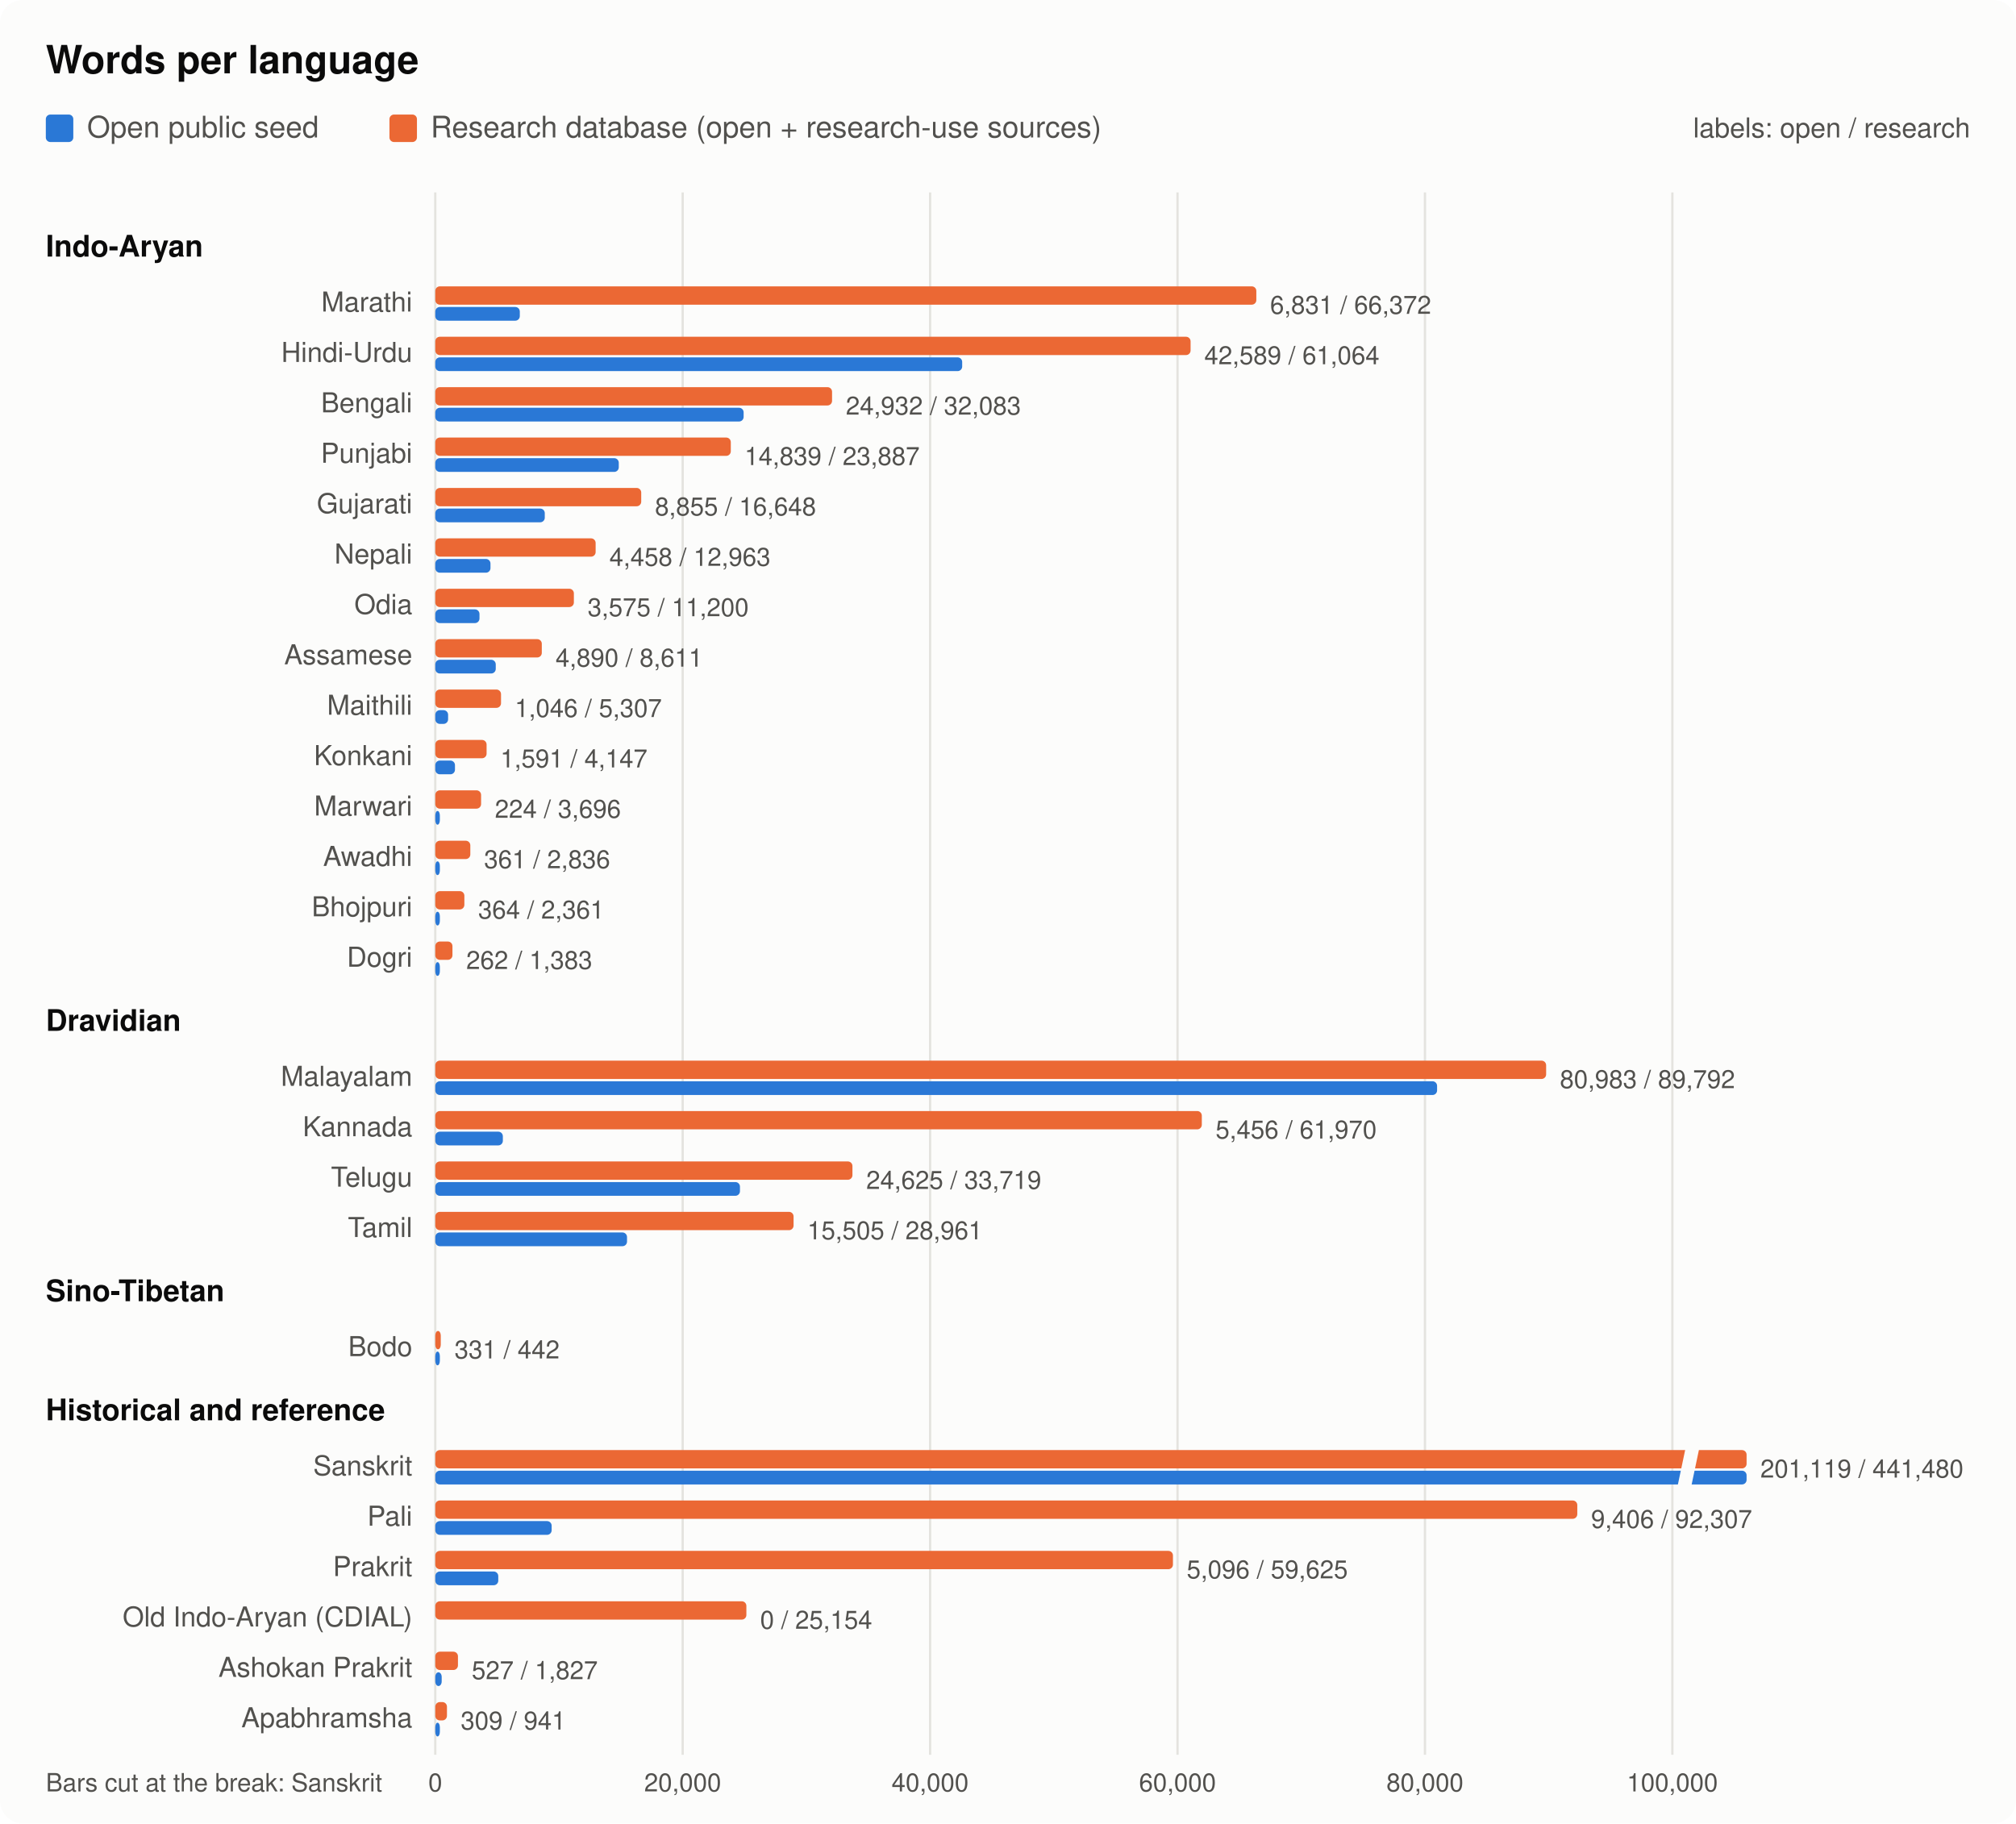
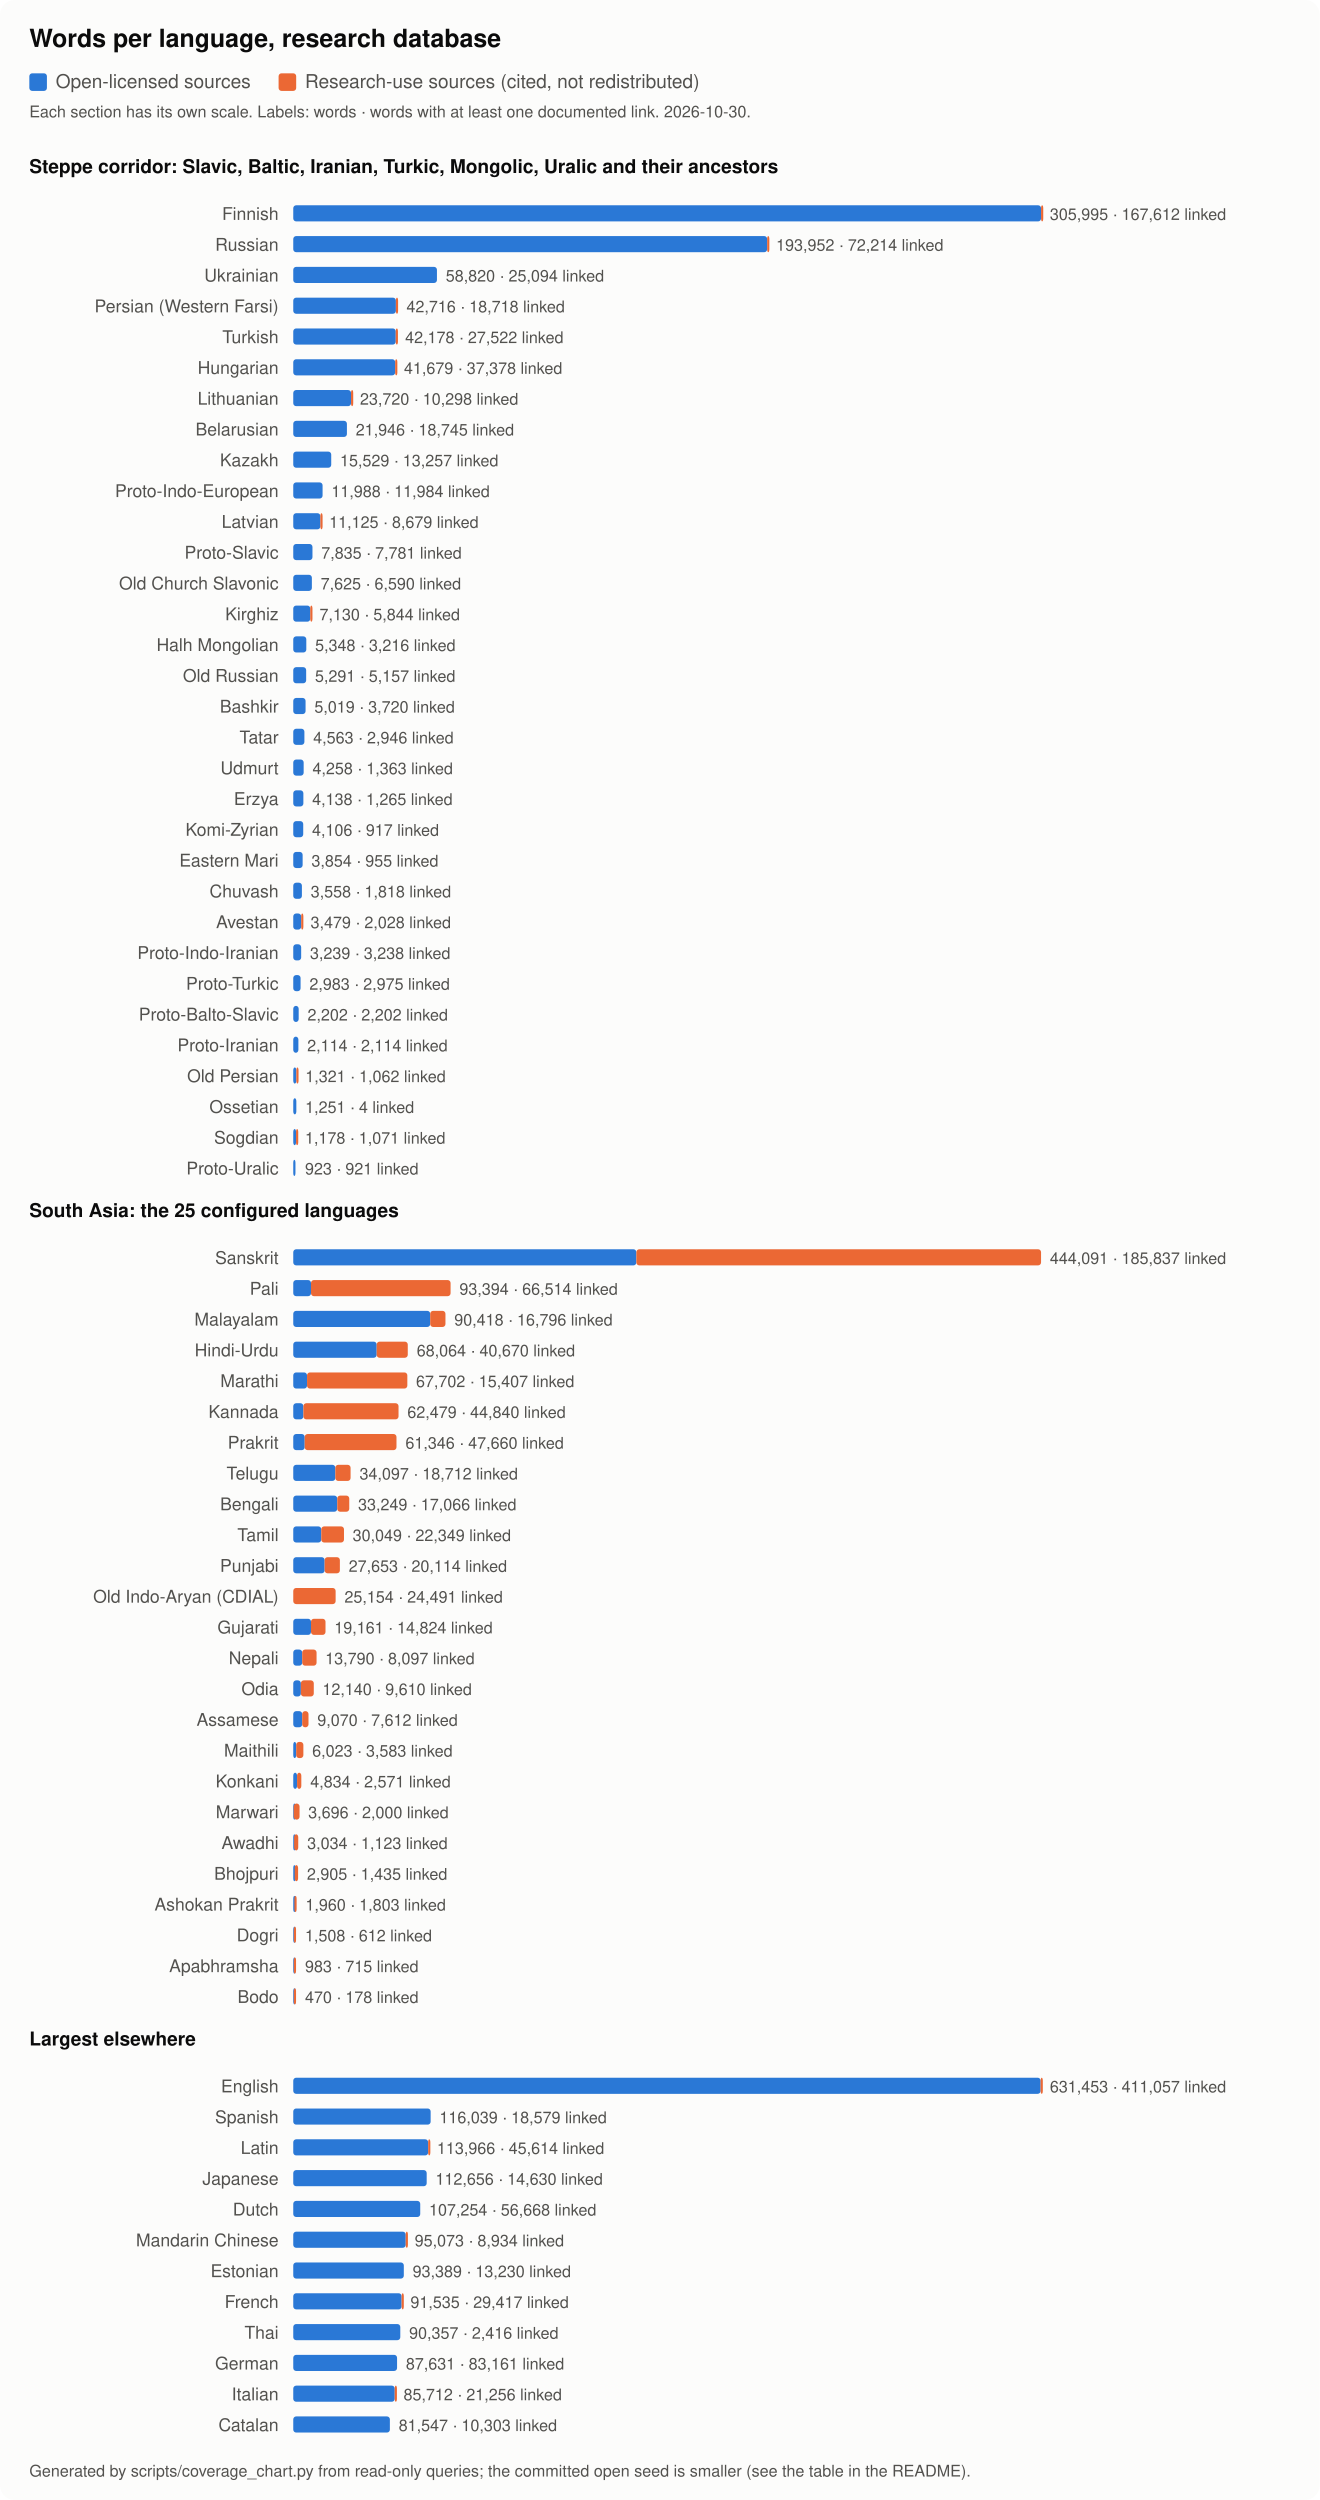
- <svg xmlns="http://www.w3.org/2000/svg" width="880" height="796" viewBox="0 0 880 796" font-family="-apple-system,BlinkMacSystemFont,Segoe UI,Helvetica,Arial,sans-serif" role="img" aria-labelledby="t d">
+ <svg xmlns="http://www.w3.org/2000/svg" width="900" height="1705" viewBox="0 0 900 1705" font-family="-apple-system,BlinkMacSystemFont,Segoe UI,Helvetica,Arial,sans-serif" role="img" aria-labelledby="t d">
  <style>
.bg{fill:#fcfcfb}.t1{fill:#0b0b0b}.t2{fill:#52514e}.grid{stroke:#e4e3df}.open{fill:#2a78d6}.res{fill:#eb6834}
@media (prefers-color-scheme: dark){.bg{fill:#1a1a19}.t1{fill:#f0efec}.t2{fill:#c3c2b7}.grid{stroke:#3a3936}.open{fill:#3987e5}.res{fill:#d95926}}
</style>
-   <rect class="bg" width="880" height="796" rx="10" />
-   <text class="t1" x="20" y="32" font-size="17" font-weight="600">Words per language</text>
+   <rect class="bg" width="900" height="1705" rx="10" />
+   <text class="t1" x="20" y="32" font-size="17" font-weight="600">Words per language, research database</text>
  <rect class="open" x="20" y="50" width="12" height="12" rx="2" />
-   <text class="t2" x="38" y="60" font-size="13">Open public seed</text>
-   <rect class="res" x="170" y="50" width="12" height="12" rx="2" />
-   <text class="t2" x="188" y="60" font-size="13">Research database (open + research-use sources)</text>
-   <text class="t2" x="860" y="60" font-size="12" text-anchor="end">labels: open / research</text>
-   <line class="grid" x1="190.0" x2="190.0" y1="84" y2="766" stroke-width="1" />
-   <text class="t2" x="190.0" y="782" font-size="11" text-anchor="middle">0</text>
-   <line class="grid" x1="298.0" x2="298.0" y1="84" y2="766" stroke-width="1" />
-   <text class="t2" x="298.0" y="782" font-size="11" text-anchor="middle">20,000</text>
-   <line class="grid" x1="406.0" x2="406.0" y1="84" y2="766" stroke-width="1" />
-   <text class="t2" x="406.0" y="782" font-size="11" text-anchor="middle">40,000</text>
-   <line class="grid" x1="514.0" x2="514.0" y1="84" y2="766" stroke-width="1" />
-   <text class="t2" x="514.0" y="782" font-size="11" text-anchor="middle">60,000</text>
-   <line class="grid" x1="622.0" x2="622.0" y1="84" y2="766" stroke-width="1" />
-   <text class="t2" x="622.0" y="782" font-size="11" text-anchor="middle">80,000</text>
-   <line class="grid" x1="730.0" x2="730.0" y1="84" y2="766" stroke-width="1" />
-   <text class="t2" x="730.0" y="782" font-size="11" text-anchor="middle">100,000</text>
-   <text class="t1" x="20" y="112" font-size="13" font-weight="600">Indo-Aryan</text>
-   <text class="t2" x="180" y="136" font-size="12" text-anchor="end">Marathi</text>
-   <rect class="res" x="190" y="125" width="358.4" height="8" rx="2" />
-   <rect class="open" x="190" y="134" width="36.9" height="6" rx="2" />
-   <text class="t2" x="554.4" y="137" font-size="11">6,831 / 66,372</text>
-   <text class="t2" x="180" y="158" font-size="12" text-anchor="end">Hindi-Urdu</text>
-   <rect class="res" x="190" y="147" width="329.7" height="8" rx="2" />
-   <rect class="open" x="190" y="156" width="230.0" height="6" rx="2" />
-   <text class="t2" x="525.7" y="159" font-size="11">42,589 / 61,064</text>
-   <text class="t2" x="180" y="180" font-size="12" text-anchor="end">Bengali</text>
-   <rect class="res" x="190" y="169" width="173.2" height="8" rx="2" />
-   <rect class="open" x="190" y="178" width="134.6" height="6" rx="2" />
-   <text class="t2" x="369.2" y="181" font-size="11">24,932 / 32,083</text>
-   <text class="t2" x="180" y="202" font-size="12" text-anchor="end">Punjabi</text>
-   <rect class="res" x="190" y="191" width="129.0" height="8" rx="2" />
-   <rect class="open" x="190" y="200" width="80.1" height="6" rx="2" />
-   <text class="t2" x="325.0" y="203" font-size="11">14,839 / 23,887</text>
-   <text class="t2" x="180" y="224" font-size="12" text-anchor="end">Gujarati</text>
-   <rect class="res" x="190" y="213" width="89.9" height="8" rx="2" />
-   <rect class="open" x="190" y="222" width="47.8" height="6" rx="2" />
-   <text class="t2" x="285.9" y="225" font-size="11">8,855 / 16,648</text>
-   <text class="t2" x="180" y="246" font-size="12" text-anchor="end">Nepali</text>
-   <rect class="res" x="190" y="235" width="70.0" height="8" rx="2" />
-   <rect class="open" x="190" y="244" width="24.1" height="6" rx="2" />
-   <text class="t2" x="266.0" y="247" font-size="11">4,458 / 12,963</text>
-   <text class="t2" x="180" y="268" font-size="12" text-anchor="end">Odia</text>
-   <rect class="res" x="190" y="257" width="60.5" height="8" rx="2" />
-   <rect class="open" x="190" y="266" width="19.3" height="6" rx="2" />
-   <text class="t2" x="256.5" y="269" font-size="11">3,575 / 11,200</text>
-   <text class="t2" x="180" y="290" font-size="12" text-anchor="end">Assamese</text>
-   <rect class="res" x="190" y="279" width="46.5" height="8" rx="2" />
-   <rect class="open" x="190" y="288" width="26.4" height="6" rx="2" />
-   <text class="t2" x="242.5" y="291" font-size="11">4,890 / 8,611</text>
-   <text class="t2" x="180" y="312" font-size="12" text-anchor="end">Maithili</text>
-   <rect class="res" x="190" y="301" width="28.7" height="8" rx="2" />
-   <rect class="open" x="190" y="310" width="5.6" height="6" rx="2" />
-   <text class="t2" x="224.7" y="313" font-size="11">1,046 / 5,307</text>
-   <text class="t2" x="180" y="334" font-size="12" text-anchor="end">Konkani</text>
-   <rect class="res" x="190" y="323" width="22.4" height="8" rx="2" />
-   <rect class="open" x="190" y="332" width="8.6" height="6" rx="2" />
-   <text class="t2" x="218.4" y="335" font-size="11">1,591 / 4,147</text>
-   <text class="t2" x="180" y="356" font-size="12" text-anchor="end">Marwari</text>
-   <rect class="res" x="190" y="345" width="20.0" height="8" rx="2" />
-   <rect class="open" x="190" y="354" width="2.0" height="6" rx="2" />
-   <text class="t2" x="216.0" y="357" font-size="11">224 / 3,696</text>
-   <text class="t2" x="180" y="378" font-size="12" text-anchor="end">Awadhi</text>
-   <rect class="res" x="190" y="367" width="15.3" height="8" rx="2" />
-   <rect class="open" x="190" y="376" width="2.0" height="6" rx="2" />
-   <text class="t2" x="211.3" y="379" font-size="11">361 / 2,836</text>
-   <text class="t2" x="180" y="400" font-size="12" text-anchor="end">Bhojpuri</text>
-   <rect class="res" x="190" y="389" width="12.7" height="8" rx="2" />
-   <rect class="open" x="190" y="398" width="2.0" height="6" rx="2" />
-   <text class="t2" x="208.7" y="401" font-size="11">364 / 2,361</text>
-   <text class="t2" x="180" y="422" font-size="12" text-anchor="end">Dogri</text>
-   <rect class="res" x="190" y="411" width="7.5" height="8" rx="2" />
-   <rect class="open" x="190" y="420" width="2.0" height="6" rx="2" />
-   <text class="t2" x="203.5" y="423" font-size="11">262 / 1,383</text>
-   <text class="t1" x="20" y="450" font-size="13" font-weight="600">Dravidian</text>
-   <text class="t2" x="180" y="474" font-size="12" text-anchor="end">Malayalam</text>
-   <rect class="res" x="190" y="463" width="484.9" height="8" rx="2" />
-   <rect class="open" x="190" y="472" width="437.3" height="6" rx="2" />
-   <text class="t2" x="680.9" y="475" font-size="11">80,983 / 89,792</text>
-   <text class="t2" x="180" y="496" font-size="12" text-anchor="end">Kannada</text>
-   <rect class="res" x="190" y="485" width="334.6" height="8" rx="2" />
-   <rect class="open" x="190" y="494" width="29.5" height="6" rx="2" />
-   <text class="t2" x="530.6" y="497" font-size="11">5,456 / 61,970</text>
-   <text class="t2" x="180" y="518" font-size="12" text-anchor="end">Telugu</text>
-   <rect class="res" x="190" y="507" width="182.1" height="8" rx="2" />
-   <rect class="open" x="190" y="516" width="133.0" height="6" rx="2" />
-   <text class="t2" x="378.1" y="519" font-size="11">24,625 / 33,719</text>
-   <text class="t2" x="180" y="540" font-size="12" text-anchor="end">Tamil</text>
-   <rect class="res" x="190" y="529" width="156.4" height="8" rx="2" />
-   <rect class="open" x="190" y="538" width="83.7" height="6" rx="2" />
-   <text class="t2" x="352.4" y="541" font-size="11">15,505 / 28,961</text>
-   <text class="t1" x="20" y="568" font-size="13" font-weight="600">Sino-Tibetan</text>
-   <text class="t2" x="180" y="592" font-size="12" text-anchor="end">Bodo</text>
-   <rect class="res" x="190" y="581" width="2.4" height="8" rx="2" />
-   <rect class="open" x="190" y="590" width="2.0" height="6" rx="2" />
-   <text class="t2" x="198.4" y="593" font-size="11">331 / 442</text>
-   <text class="t1" x="20" y="620" font-size="13" font-weight="600">Historical and reference</text>
-   <text class="t2" x="180" y="644" font-size="12" text-anchor="end">Sanskrit</text>
-   <rect class="res" x="190" y="633" width="572.4" height="8" rx="2" />
-   <rect class="open" x="190" y="642" width="572.4" height="6" rx="2" />
-   <path class="bg" d="M736.0 631 l6 0 l-4 19 l-6 0 z" />
-   <text class="t2" x="768.4" y="645" font-size="11">201,119 / 441,480</text>
-   <text class="t2" x="180" y="666" font-size="12" text-anchor="end">Pali</text>
-   <rect class="res" x="190" y="655" width="498.5" height="8" rx="2" />
-   <rect class="open" x="190" y="664" width="50.8" height="6" rx="2" />
-   <text class="t2" x="694.5" y="667" font-size="11">9,406 / 92,307</text>
-   <text class="t2" x="180" y="688" font-size="12" text-anchor="end">Prakrit</text>
-   <rect class="res" x="190" y="677" width="322.0" height="8" rx="2" />
-   <rect class="open" x="190" y="686" width="27.5" height="6" rx="2" />
-   <text class="t2" x="518.0" y="689" font-size="11">5,096 / 59,625</text>
-   <text class="t2" x="180" y="710" font-size="12" text-anchor="end">Old Indo-Aryan (CDIAL)</text>
-   <rect class="res" x="190" y="699" width="135.8" height="8" rx="2" />
-   <rect class="open" x="190" y="708" width="0.0" height="6" rx="2" />
-   <text class="t2" x="331.8" y="711" font-size="11">0 / 25,154</text>
-   <text class="t2" x="180" y="732" font-size="12" text-anchor="end">Ashokan Prakrit</text>
-   <rect class="res" x="190" y="721" width="9.9" height="8" rx="2" />
-   <rect class="open" x="190" y="730" width="2.8" height="6" rx="2" />
-   <text class="t2" x="205.9" y="733" font-size="11">527 / 1,827</text>
-   <text class="t2" x="180" y="754" font-size="12" text-anchor="end">Apabhramsha</text>
-   <rect class="res" x="190" y="743" width="5.1" height="8" rx="2" />
-   <rect class="open" x="190" y="752" width="2.0" height="6" rx="2" />
-   <text class="t2" x="201.1" y="755" font-size="11">309 / 941</text>
-   <text class="t2" x="20" y="782" font-size="11">Bars cut at the break: Sanskrit</text>
+   <text class="t2" x="38" y="60" font-size="13">Open-licensed sources</text>
+   <rect class="res" x="190" y="50" width="12" height="12" rx="2" />
+   <text class="t2" x="208" y="60" font-size="13">Research-use sources (cited, not redistributed)</text>
+   <text class="t2" x="20" y="80" font-size="11">Each section has its own scale. Labels: words · words with at least one documented link. 2026-10-30.</text>
+   <text class="t1" x="20" y="118" font-size="13" font-weight="600">Steppe corridor: Slavic, Baltic, Iranian, Turkic, Mongolic, Uralic and their ancestors</text>
+   <text class="t2" x="190" y="150" font-size="12" text-anchor="end">Finnish</text>
+   <rect class="open" x="200" y="140" width="510.0" height="11" rx="2" />
+   <rect class="res" x="710.0" y="140" width="1.5" height="11" rx="2" />
+   <text class="t2" x="716.0" y="150" font-size="11">305,995 · 167,612 linked</text>
+   <text class="t2" x="190" y="171" font-size="12" text-anchor="end">Russian</text>
+   <rect class="open" x="200" y="161" width="323.2" height="11" rx="2" />
+   <rect class="res" x="523.2" y="161" width="1.5" height="11" rx="2" />
+   <text class="t2" x="529.3" y="171" font-size="11">193,952 · 72,214 linked</text>
+   <text class="t2" x="190" y="192" font-size="12" text-anchor="end">Ukrainian</text>
+   <rect class="open" x="200" y="182" width="98.0" height="11" rx="2" />
+   <text class="t2" x="304.0" y="192" font-size="11">58,820 · 25,094 linked</text>
+   <text class="t2" x="190" y="213" font-size="12" text-anchor="end">Persian (Western Farsi)</text>
+   <rect class="open" x="200" y="203" width="70.0" height="11" rx="2" />
+   <rect class="res" x="270.0" y="203" width="1.5" height="11" rx="2" />
+   <text class="t2" x="277.2" y="213" font-size="11">42,716 · 18,718 linked</text>
+   <text class="t2" x="190" y="234" font-size="12" text-anchor="end">Turkish</text>
+   <rect class="open" x="200" y="224" width="69.9" height="11" rx="2" />
+   <rect class="res" x="269.9" y="224" width="1.5" height="11" rx="2" />
+   <text class="t2" x="276.3" y="234" font-size="11">42,178 · 27,522 linked</text>
+   <text class="t2" x="190" y="255" font-size="12" text-anchor="end">Hungarian</text>
+   <rect class="open" x="200" y="245" width="69.5" height="11" rx="2" />
+   <rect class="res" x="269.5" y="245" width="1.5" height="11" rx="2" />
+   <text class="t2" x="275.5" y="255" font-size="11">41,679 · 37,378 linked</text>
+   <text class="t2" x="190" y="276" font-size="12" text-anchor="end">Lithuanian</text>
+   <rect class="open" x="200" y="266" width="39.4" height="11" rx="2" />
+   <rect class="res" x="239.4" y="266" width="1.5" height="11" rx="2" />
+   <text class="t2" x="245.5" y="276" font-size="11">23,720 · 10,298 linked</text>
+   <text class="t2" x="190" y="297" font-size="12" text-anchor="end">Belarusian</text>
+   <rect class="open" x="200" y="287" width="36.6" height="11" rx="2" />
+   <text class="t2" x="242.6" y="297" font-size="11">21,946 · 18,745 linked</text>
+   <text class="t2" x="190" y="318" font-size="12" text-anchor="end">Kazakh</text>
+   <rect class="open" x="200" y="308" width="25.9" height="11" rx="2" />
+   <text class="t2" x="231.9" y="318" font-size="11">15,529 · 13,257 linked</text>
+   <text class="t2" x="190" y="339" font-size="12" text-anchor="end">Proto-Indo-European</text>
+   <rect class="open" x="200" y="329" width="20.0" height="11" rx="2" />
+   <text class="t2" x="226.0" y="339" font-size="11">11,988 · 11,984 linked</text>
+   <text class="t2" x="190" y="360" font-size="12" text-anchor="end">Latvian</text>
+   <rect class="open" x="200" y="350" width="18.5" height="11" rx="2" />
+   <rect class="res" x="218.5" y="350" width="1.5" height="11" rx="2" />
+   <text class="t2" x="224.5" y="360" font-size="11">11,125 · 8,679 linked</text>
+   <text class="t2" x="190" y="381" font-size="12" text-anchor="end">Proto-Slavic</text>
+   <rect class="open" x="200" y="371" width="13.1" height="11" rx="2" />
+   <text class="t2" x="219.1" y="381" font-size="11">7,835 · 7,781 linked</text>
+   <text class="t2" x="190" y="402" font-size="12" text-anchor="end">Old Church Slavonic</text>
+   <rect class="open" x="200" y="392" width="12.7" height="11" rx="2" />
+   <text class="t2" x="218.7" y="402" font-size="11">7,625 · 6,590 linked</text>
+   <text class="t2" x="190" y="423" font-size="12" text-anchor="end">Kirghiz</text>
+   <rect class="open" x="200" y="413" width="11.6" height="11" rx="2" />
+   <rect class="res" x="211.6" y="413" width="1.5" height="11" rx="2" />
+   <text class="t2" x="217.9" y="423" font-size="11">7,130 · 5,844 linked</text>
+   <text class="t2" x="190" y="444" font-size="12" text-anchor="end">Halh Mongolian</text>
+   <rect class="open" x="200" y="434" width="8.9" height="11" rx="2" />
+   <text class="t2" x="214.9" y="444" font-size="11">5,348 · 3,216 linked</text>
+   <text class="t2" x="190" y="465" font-size="12" text-anchor="end">Old Russian</text>
+   <rect class="open" x="200" y="455" width="8.8" height="11" rx="2" />
+   <text class="t2" x="214.8" y="465" font-size="11">5,291 · 5,157 linked</text>
+   <text class="t2" x="190" y="486" font-size="12" text-anchor="end">Bashkir</text>
+   <rect class="open" x="200" y="476" width="8.4" height="11" rx="2" />
+   <text class="t2" x="214.4" y="486" font-size="11">5,019 · 3,720 linked</text>
+   <text class="t2" x="190" y="507" font-size="12" text-anchor="end">Tatar</text>
+   <rect class="open" x="200" y="497" width="7.6" height="11" rx="2" />
+   <text class="t2" x="213.6" y="507" font-size="11">4,563 · 2,946 linked</text>
+   <text class="t2" x="190" y="528" font-size="12" text-anchor="end">Udmurt</text>
+   <rect class="open" x="200" y="518" width="7.1" height="11" rx="2" />
+   <text class="t2" x="213.1" y="528" font-size="11">4,258 · 1,363 linked</text>
+   <text class="t2" x="190" y="549" font-size="12" text-anchor="end">Erzya</text>
+   <rect class="open" x="200" y="539" width="6.9" height="11" rx="2" />
+   <text class="t2" x="212.9" y="549" font-size="11">4,138 · 1,265 linked</text>
+   <text class="t2" x="190" y="570" font-size="12" text-anchor="end">Komi-Zyrian</text>
+   <rect class="open" x="200" y="560" width="6.8" height="11" rx="2" />
+   <text class="t2" x="212.8" y="570" font-size="11">4,106 · 917 linked</text>
+   <text class="t2" x="190" y="591" font-size="12" text-anchor="end">Eastern Mari</text>
+   <rect class="open" x="200" y="581" width="6.4" height="11" rx="2" />
+   <text class="t2" x="212.4" y="591" font-size="11">3,854 · 955 linked</text>
+   <text class="t2" x="190" y="612" font-size="12" text-anchor="end">Chuvash</text>
+   <rect class="open" x="200" y="602" width="5.9" height="11" rx="2" />
+   <text class="t2" x="211.9" y="612" font-size="11">3,558 · 1,818 linked</text>
+   <text class="t2" x="190" y="633" font-size="12" text-anchor="end">Avestan</text>
+   <rect class="open" x="200" y="623" width="5.4" height="11" rx="2" />
+   <rect class="res" x="205.4" y="623" width="1.5" height="11" rx="2" />
+   <text class="t2" x="211.8" y="633" font-size="11">3,479 · 2,028 linked</text>
+   <text class="t2" x="190" y="654" font-size="12" text-anchor="end">Proto-Indo-Iranian</text>
+   <rect class="open" x="200" y="644" width="5.4" height="11" rx="2" />
+   <text class="t2" x="211.4" y="654" font-size="11">3,239 · 3,238 linked</text>
+   <text class="t2" x="190" y="675" font-size="12" text-anchor="end">Proto-Turkic</text>
+   <rect class="open" x="200" y="665" width="5.0" height="11" rx="2" />
+   <text class="t2" x="211.0" y="675" font-size="11">2,983 · 2,975 linked</text>
+   <text class="t2" x="190" y="696" font-size="12" text-anchor="end">Proto-Balto-Slavic</text>
+   <rect class="open" x="200" y="686" width="3.7" height="11" rx="2" />
+   <text class="t2" x="209.7" y="696" font-size="11">2,202 · 2,202 linked</text>
+   <text class="t2" x="190" y="717" font-size="12" text-anchor="end">Proto-Iranian</text>
+   <rect class="open" x="200" y="707" width="3.5" height="11" rx="2" />
+   <text class="t2" x="209.5" y="717" font-size="11">2,114 · 2,114 linked</text>
+   <text class="t2" x="190" y="738" font-size="12" text-anchor="end">Old Persian</text>
+   <rect class="open" x="200" y="728" width="2.1" height="11" rx="2" />
+   <rect class="res" x="202.1" y="728" width="1.5" height="11" rx="2" />
+   <text class="t2" x="208.2" y="738" font-size="11">1,321 · 1,062 linked</text>
+   <text class="t2" x="190" y="759" font-size="12" text-anchor="end">Ossetian</text>
+   <rect class="open" x="200" y="749" width="2.1" height="11" rx="2" />
+   <text class="t2" x="208.1" y="759" font-size="11">1,251 · 4 linked</text>
+   <text class="t2" x="190" y="780" font-size="12" text-anchor="end">Sogdian</text>
+   <rect class="open" x="200" y="770" width="1.9" height="11" rx="2" />
+   <rect class="res" x="201.9" y="770" width="1.5" height="11" rx="2" />
+   <text class="t2" x="208.0" y="780" font-size="11">1,178 · 1,071 linked</text>
+   <text class="t2" x="190" y="801" font-size="12" text-anchor="end">Proto-Uralic</text>
+   <rect class="open" x="200" y="791" width="1.5" height="11" rx="2" />
+   <text class="t2" x="208.0" y="801" font-size="11">923 · 921 linked</text>
+   <text class="t1" x="20" y="830" font-size="13" font-weight="600">South Asia: the 25 configured languages</text>
+   <text class="t2" x="190" y="862" font-size="12" text-anchor="end">Sanskrit</text>
+   <rect class="open" x="200" y="852" width="234.0" height="11" rx="2" />
+   <rect class="res" x="434.0" y="852" width="276.0" height="11" rx="2" />
+   <text class="t2" x="716.0" y="862" font-size="11">444,091 · 185,837 linked</text>
+   <text class="t2" x="190" y="883" font-size="12" text-anchor="end">Pali</text>
+   <rect class="open" x="200" y="873" width="12.1" height="11" rx="2" />
+   <rect class="res" x="212.1" y="873" width="95.2" height="11" rx="2" />
+   <text class="t2" x="313.3" y="883" font-size="11">93,394 · 66,514 linked</text>
+   <text class="t2" x="190" y="904" font-size="12" text-anchor="end">Malayalam</text>
+   <rect class="open" x="200" y="894" width="93.4" height="11" rx="2" />
+   <rect class="res" x="293.4" y="894" width="10.4" height="11" rx="2" />
+   <text class="t2" x="309.8" y="904" font-size="11">90,418 · 16,796 linked</text>
+   <text class="t2" x="190" y="925" font-size="12" text-anchor="end">Hindi-Urdu</text>
+   <rect class="open" x="200" y="915" width="56.9" height="11" rx="2" />
+   <rect class="res" x="256.9" y="915" width="21.2" height="11" rx="2" />
+   <text class="t2" x="284.2" y="925" font-size="11">68,064 · 40,670 linked</text>
+   <text class="t2" x="190" y="946" font-size="12" text-anchor="end">Marathi</text>
+   <rect class="open" x="200" y="936" width="9.4" height="11" rx="2" />
+   <rect class="res" x="209.4" y="936" width="68.4" height="11" rx="2" />
+   <text class="t2" x="283.7" y="946" font-size="11">67,702 · 15,407 linked</text>
+   <text class="t2" x="190" y="967" font-size="12" text-anchor="end">Kannada</text>
+   <rect class="open" x="200" y="957" width="6.9" height="11" rx="2" />
+   <rect class="res" x="206.9" y="957" width="64.9" height="11" rx="2" />
+   <text class="t2" x="277.8" y="967" font-size="11">62,479 · 44,840 linked</text>
+   <text class="t2" x="190" y="988" font-size="12" text-anchor="end">Prakrit</text>
+   <rect class="open" x="200" y="978" width="7.8" height="11" rx="2" />
+   <rect class="res" x="207.8" y="978" width="62.6" height="11" rx="2" />
+   <text class="t2" x="276.5" y="988" font-size="11">61,346 · 47,660 linked</text>
+   <text class="t2" x="190" y="1009" font-size="12" text-anchor="end">Telugu</text>
+   <rect class="open" x="200" y="999" width="28.7" height="11" rx="2" />
+   <rect class="res" x="228.7" y="999" width="10.4" height="11" rx="2" />
+   <text class="t2" x="245.2" y="1009" font-size="11">34,097 · 18,712 linked</text>
+   <text class="t2" x="190" y="1030" font-size="12" text-anchor="end">Bengali</text>
+   <rect class="open" x="200" y="1020" width="30.0" height="11" rx="2" />
+   <rect class="res" x="230.0" y="1020" width="8.2" height="11" rx="2" />
+   <text class="t2" x="244.2" y="1030" font-size="11">33,249 · 17,066 linked</text>
+   <text class="t2" x="190" y="1051" font-size="12" text-anchor="end">Tamil</text>
+   <rect class="open" x="200" y="1041" width="19.1" height="11" rx="2" />
+   <rect class="res" x="219.1" y="1041" width="15.5" height="11" rx="2" />
+   <text class="t2" x="240.5" y="1051" font-size="11">30,049 · 22,349 linked</text>
+   <text class="t2" x="190" y="1072" font-size="12" text-anchor="end">Punjabi</text>
+   <rect class="open" x="200" y="1062" width="21.4" height="11" rx="2" />
+   <rect class="res" x="221.4" y="1062" width="10.4" height="11" rx="2" />
+   <text class="t2" x="237.8" y="1072" font-size="11">27,653 · 20,114 linked</text>
+   <text class="t2" x="190" y="1093" font-size="12" text-anchor="end">Old Indo-Aryan (CDIAL)</text>
+   <rect class="open" x="200" y="1083" width="0.0" height="11" rx="2" />
+   <rect class="res" x="200.0" y="1083" width="28.9" height="11" rx="2" />
+   <text class="t2" x="234.9" y="1093" font-size="11">25,154 · 24,491 linked</text>
+   <text class="t2" x="190" y="1114" font-size="12" text-anchor="end">Gujarati</text>
+   <rect class="open" x="200" y="1104" width="12.1" height="11" rx="2" />
+   <rect class="res" x="212.1" y="1104" width="9.9" height="11" rx="2" />
+   <text class="t2" x="228.0" y="1114" font-size="11">19,161 · 14,824 linked</text>
+   <text class="t2" x="190" y="1135" font-size="12" text-anchor="end">Nepali</text>
+   <rect class="open" x="200" y="1125" width="6.1" height="11" rx="2" />
+   <rect class="res" x="206.1" y="1125" width="9.8" height="11" rx="2" />
+   <text class="t2" x="221.8" y="1135" font-size="11">13,790 · 8,097 linked</text>
+   <text class="t2" x="190" y="1156" font-size="12" text-anchor="end">Odia</text>
+   <rect class="open" x="200" y="1146" width="5.2" height="11" rx="2" />
+   <rect class="res" x="205.2" y="1146" width="8.8" height="11" rx="2" />
+   <text class="t2" x="219.9" y="1156" font-size="11">12,140 · 9,610 linked</text>
+   <text class="t2" x="190" y="1177" font-size="12" text-anchor="end">Assamese</text>
+   <rect class="open" x="200" y="1167" width="6.1" height="11" rx="2" />
+   <rect class="res" x="206.1" y="1167" width="4.3" height="11" rx="2" />
+   <text class="t2" x="216.4" y="1177" font-size="11">9,070 · 7,612 linked</text>
+   <text class="t2" x="190" y="1198" font-size="12" text-anchor="end">Maithili</text>
+   <rect class="open" x="200" y="1188" width="2.0" height="11" rx="2" />
+   <rect class="res" x="202.0" y="1188" width="4.9" height="11" rx="2" />
+   <text class="t2" x="212.9" y="1198" font-size="11">6,023 · 3,583 linked</text>
+   <text class="t2" x="190" y="1219" font-size="12" text-anchor="end">Konkani</text>
+   <rect class="open" x="200" y="1209" width="2.6" height="11" rx="2" />
+   <rect class="res" x="202.6" y="1209" width="2.9" height="11" rx="2" />
+   <text class="t2" x="211.6" y="1219" font-size="11">4,834 · 2,571 linked</text>
+   <text class="t2" x="190" y="1240" font-size="12" text-anchor="end">Marwari</text>
+   <rect class="open" x="200" y="1230" width="1.5" height="11" rx="2" />
+   <rect class="res" x="200.3" y="1230" width="4.0" height="11" rx="2" />
+   <text class="t2" x="210.2" y="1240" font-size="11">3,696 · 2,000 linked</text>
+   <text class="t2" x="190" y="1261" font-size="12" text-anchor="end">Awadhi</text>
+   <rect class="open" x="200" y="1251" width="1.5" height="11" rx="2" />
+   <rect class="res" x="200.6" y="1251" width="2.8" height="11" rx="2" />
+   <text class="t2" x="209.5" y="1261" font-size="11">3,034 · 1,123 linked</text>
+   <text class="t2" x="190" y="1282" font-size="12" text-anchor="end">Bhojpuri</text>
+   <rect class="open" x="200" y="1272" width="1.5" height="11" rx="2" />
+   <rect class="res" x="201.0" y="1272" width="2.3" height="11" rx="2" />
+   <text class="t2" x="209.3" y="1282" font-size="11">2,905 · 1,435 linked</text>
+   <text class="t2" x="190" y="1303" font-size="12" text-anchor="end">Ashokan Prakrit</text>
+   <rect class="open" x="200" y="1293" width="1.5" height="11" rx="2" />
+   <rect class="res" x="200.8" y="1293" width="1.5" height="11" rx="2" />
+   <text class="t2" x="208.3" y="1303" font-size="11">1,960 · 1,803 linked</text>
+   <text class="t2" x="190" y="1324" font-size="12" text-anchor="end">Dogri</text>
+   <rect class="open" x="200" y="1314" width="1.5" height="11" rx="2" />
+   <rect class="res" x="200.4" y="1314" width="1.5" height="11" rx="2" />
+   <text class="t2" x="208.0" y="1324" font-size="11">1,508 · 612 linked</text>
+   <text class="t2" x="190" y="1345" font-size="12" text-anchor="end">Apabhramsha</text>
+   <rect class="open" x="200" y="1335" width="1.5" height="11" rx="2" />
+   <rect class="res" x="200.4" y="1335" width="1.5" height="11" rx="2" />
+   <text class="t2" x="208.0" y="1345" font-size="11">983 · 715 linked</text>
+   <text class="t2" x="190" y="1366" font-size="12" text-anchor="end">Bodo</text>
+   <rect class="open" x="200" y="1356" width="1.5" height="11" rx="2" />
+   <rect class="res" x="200.4" y="1356" width="1.5" height="11" rx="2" />
+   <text class="t2" x="208.0" y="1366" font-size="11">470 · 178 linked</text>
+   <text class="t1" x="20" y="1395" font-size="13" font-weight="600">Largest elsewhere</text>
+   <text class="t2" x="190" y="1427" font-size="12" text-anchor="end">English</text>
+   <rect class="open" x="200" y="1417" width="509.7" height="11" rx="2" />
+   <rect class="res" x="709.7" y="1417" width="1.5" height="11" rx="2" />
+   <text class="t2" x="716.0" y="1427" font-size="11">631,453 · 411,057 linked</text>
+   <text class="t2" x="190" y="1448" font-size="12" text-anchor="end">Spanish</text>
+   <rect class="open" x="200" y="1438" width="93.7" height="11" rx="2" />
+   <text class="t2" x="299.7" y="1448" font-size="11">116,039 · 18,579 linked</text>
+   <text class="t2" x="190" y="1469" font-size="12" text-anchor="end">Latin</text>
+   <rect class="open" x="200" y="1459" width="92.0" height="11" rx="2" />
+   <rect class="res" x="292.0" y="1459" width="1.5" height="11" rx="2" />
+   <text class="t2" x="298.0" y="1469" font-size="11">113,966 · 45,614 linked</text>
+   <text class="t2" x="190" y="1490" font-size="12" text-anchor="end">Japanese</text>
+   <rect class="open" x="200" y="1480" width="91.0" height="11" rx="2" />
+   <text class="t2" x="297.0" y="1490" font-size="11">112,656 · 14,630 linked</text>
+   <text class="t2" x="190" y="1511" font-size="12" text-anchor="end">Dutch</text>
+   <rect class="open" x="200" y="1501" width="86.6" height="11" rx="2" />
+   <text class="t2" x="292.6" y="1511" font-size="11">107,254 · 56,668 linked</text>
+   <text class="t2" x="190" y="1532" font-size="12" text-anchor="end">Mandarin Chinese</text>
+   <rect class="open" x="200" y="1522" width="76.7" height="11" rx="2" />
+   <rect class="res" x="276.7" y="1522" width="1.5" height="11" rx="2" />
+   <text class="t2" x="282.8" y="1532" font-size="11">95,073 · 8,934 linked</text>
+   <text class="t2" x="190" y="1553" font-size="12" text-anchor="end">Estonian</text>
+   <rect class="open" x="200" y="1543" width="75.4" height="11" rx="2" />
+   <text class="t2" x="281.4" y="1553" font-size="11">93,389 · 13,230 linked</text>
+   <text class="t2" x="190" y="1574" font-size="12" text-anchor="end">French</text>
+   <rect class="open" x="200" y="1564" width="73.9" height="11" rx="2" />
+   <rect class="res" x="273.9" y="1564" width="1.5" height="11" rx="2" />
+   <text class="t2" x="279.9" y="1574" font-size="11">91,535 · 29,417 linked</text>
+   <text class="t2" x="190" y="1595" font-size="12" text-anchor="end">Thai</text>
+   <rect class="open" x="200" y="1585" width="73.0" height="11" rx="2" />
+   <text class="t2" x="279.0" y="1595" font-size="11">90,357 · 2,416 linked</text>
+   <text class="t2" x="190" y="1616" font-size="12" text-anchor="end">German</text>
+   <rect class="open" x="200" y="1606" width="70.8" height="11" rx="2" />
+   <text class="t2" x="276.8" y="1616" font-size="11">87,631 · 83,161 linked</text>
+   <text class="t2" x="190" y="1637" font-size="12" text-anchor="end">Italian</text>
+   <rect class="open" x="200" y="1627" width="69.2" height="11" rx="2" />
+   <rect class="res" x="269.2" y="1627" width="1.5" height="11" rx="2" />
+   <text class="t2" x="275.2" y="1637" font-size="11">85,712 · 21,256 linked</text>
+   <text class="t2" x="190" y="1658" font-size="12" text-anchor="end">Catalan</text>
+   <rect class="open" x="200" y="1648" width="65.9" height="11" rx="2" />
+   <text class="t2" x="271.9" y="1658" font-size="11">81,547 · 10,303 linked</text>
+   <text class="t2" x="20" y="1689" font-size="11">Generated by scripts/coverage_chart.py from read-only queries; the committed open seed is smaller (see the table in the README).</text>
</svg>
